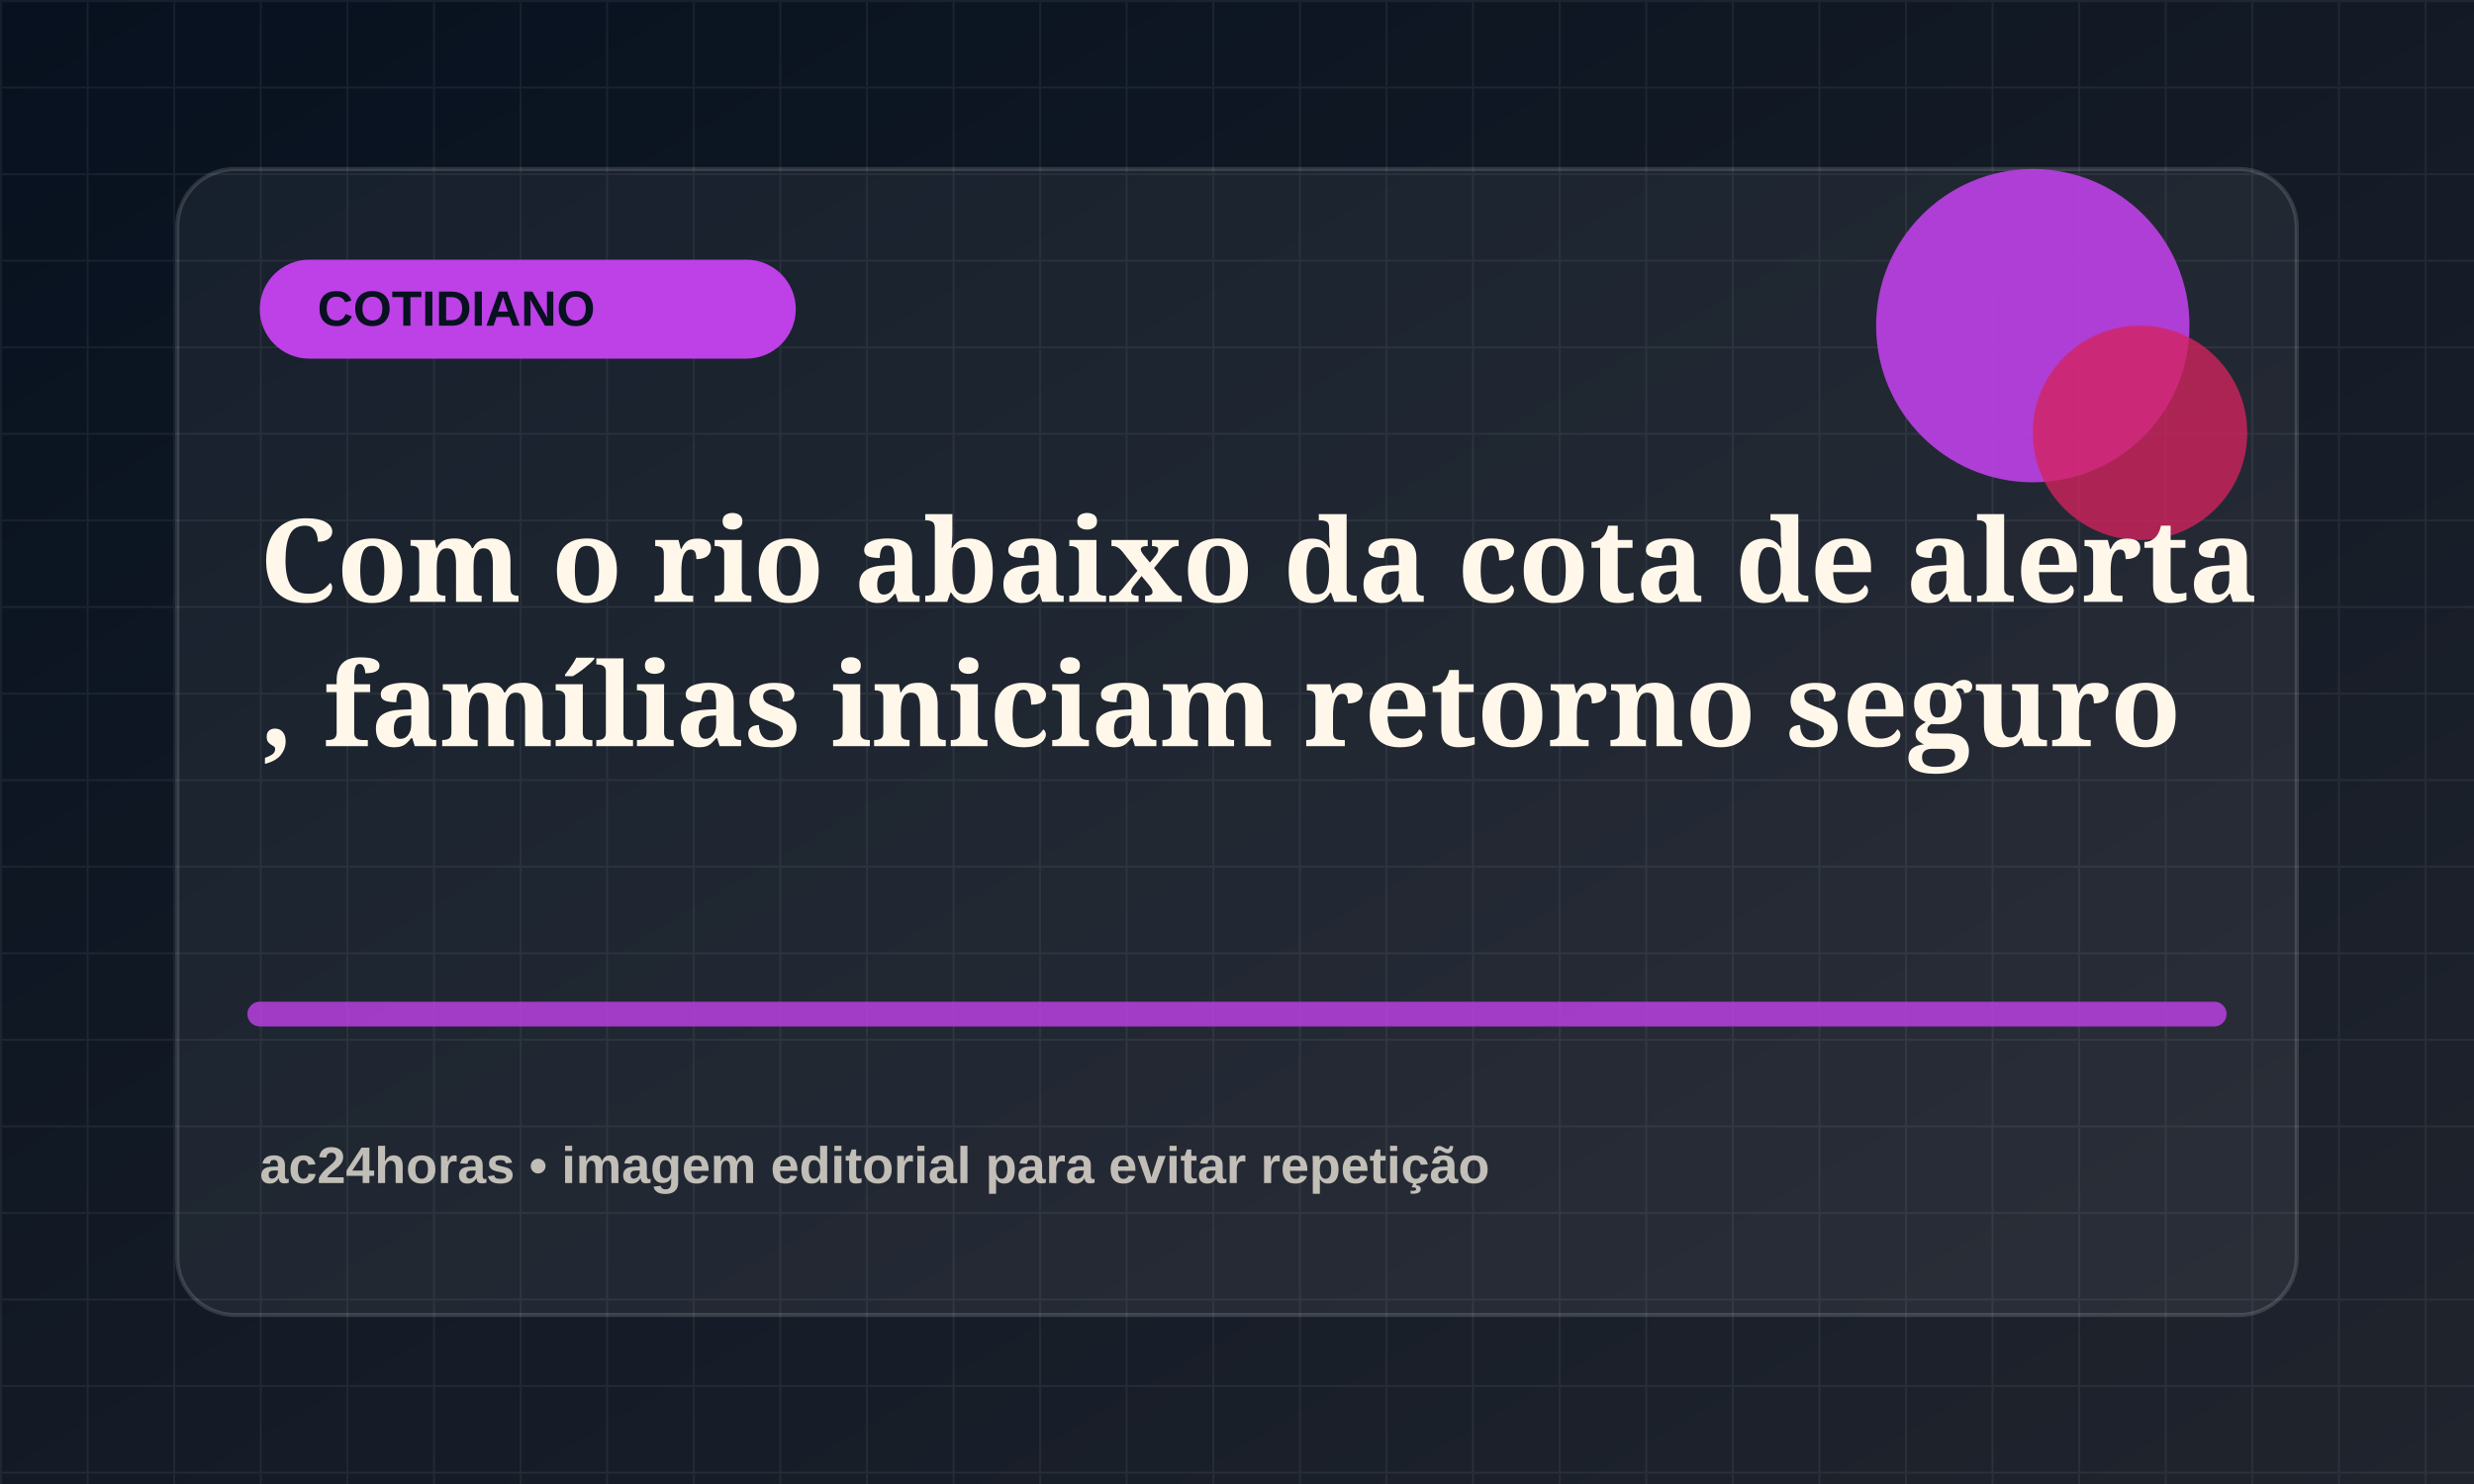
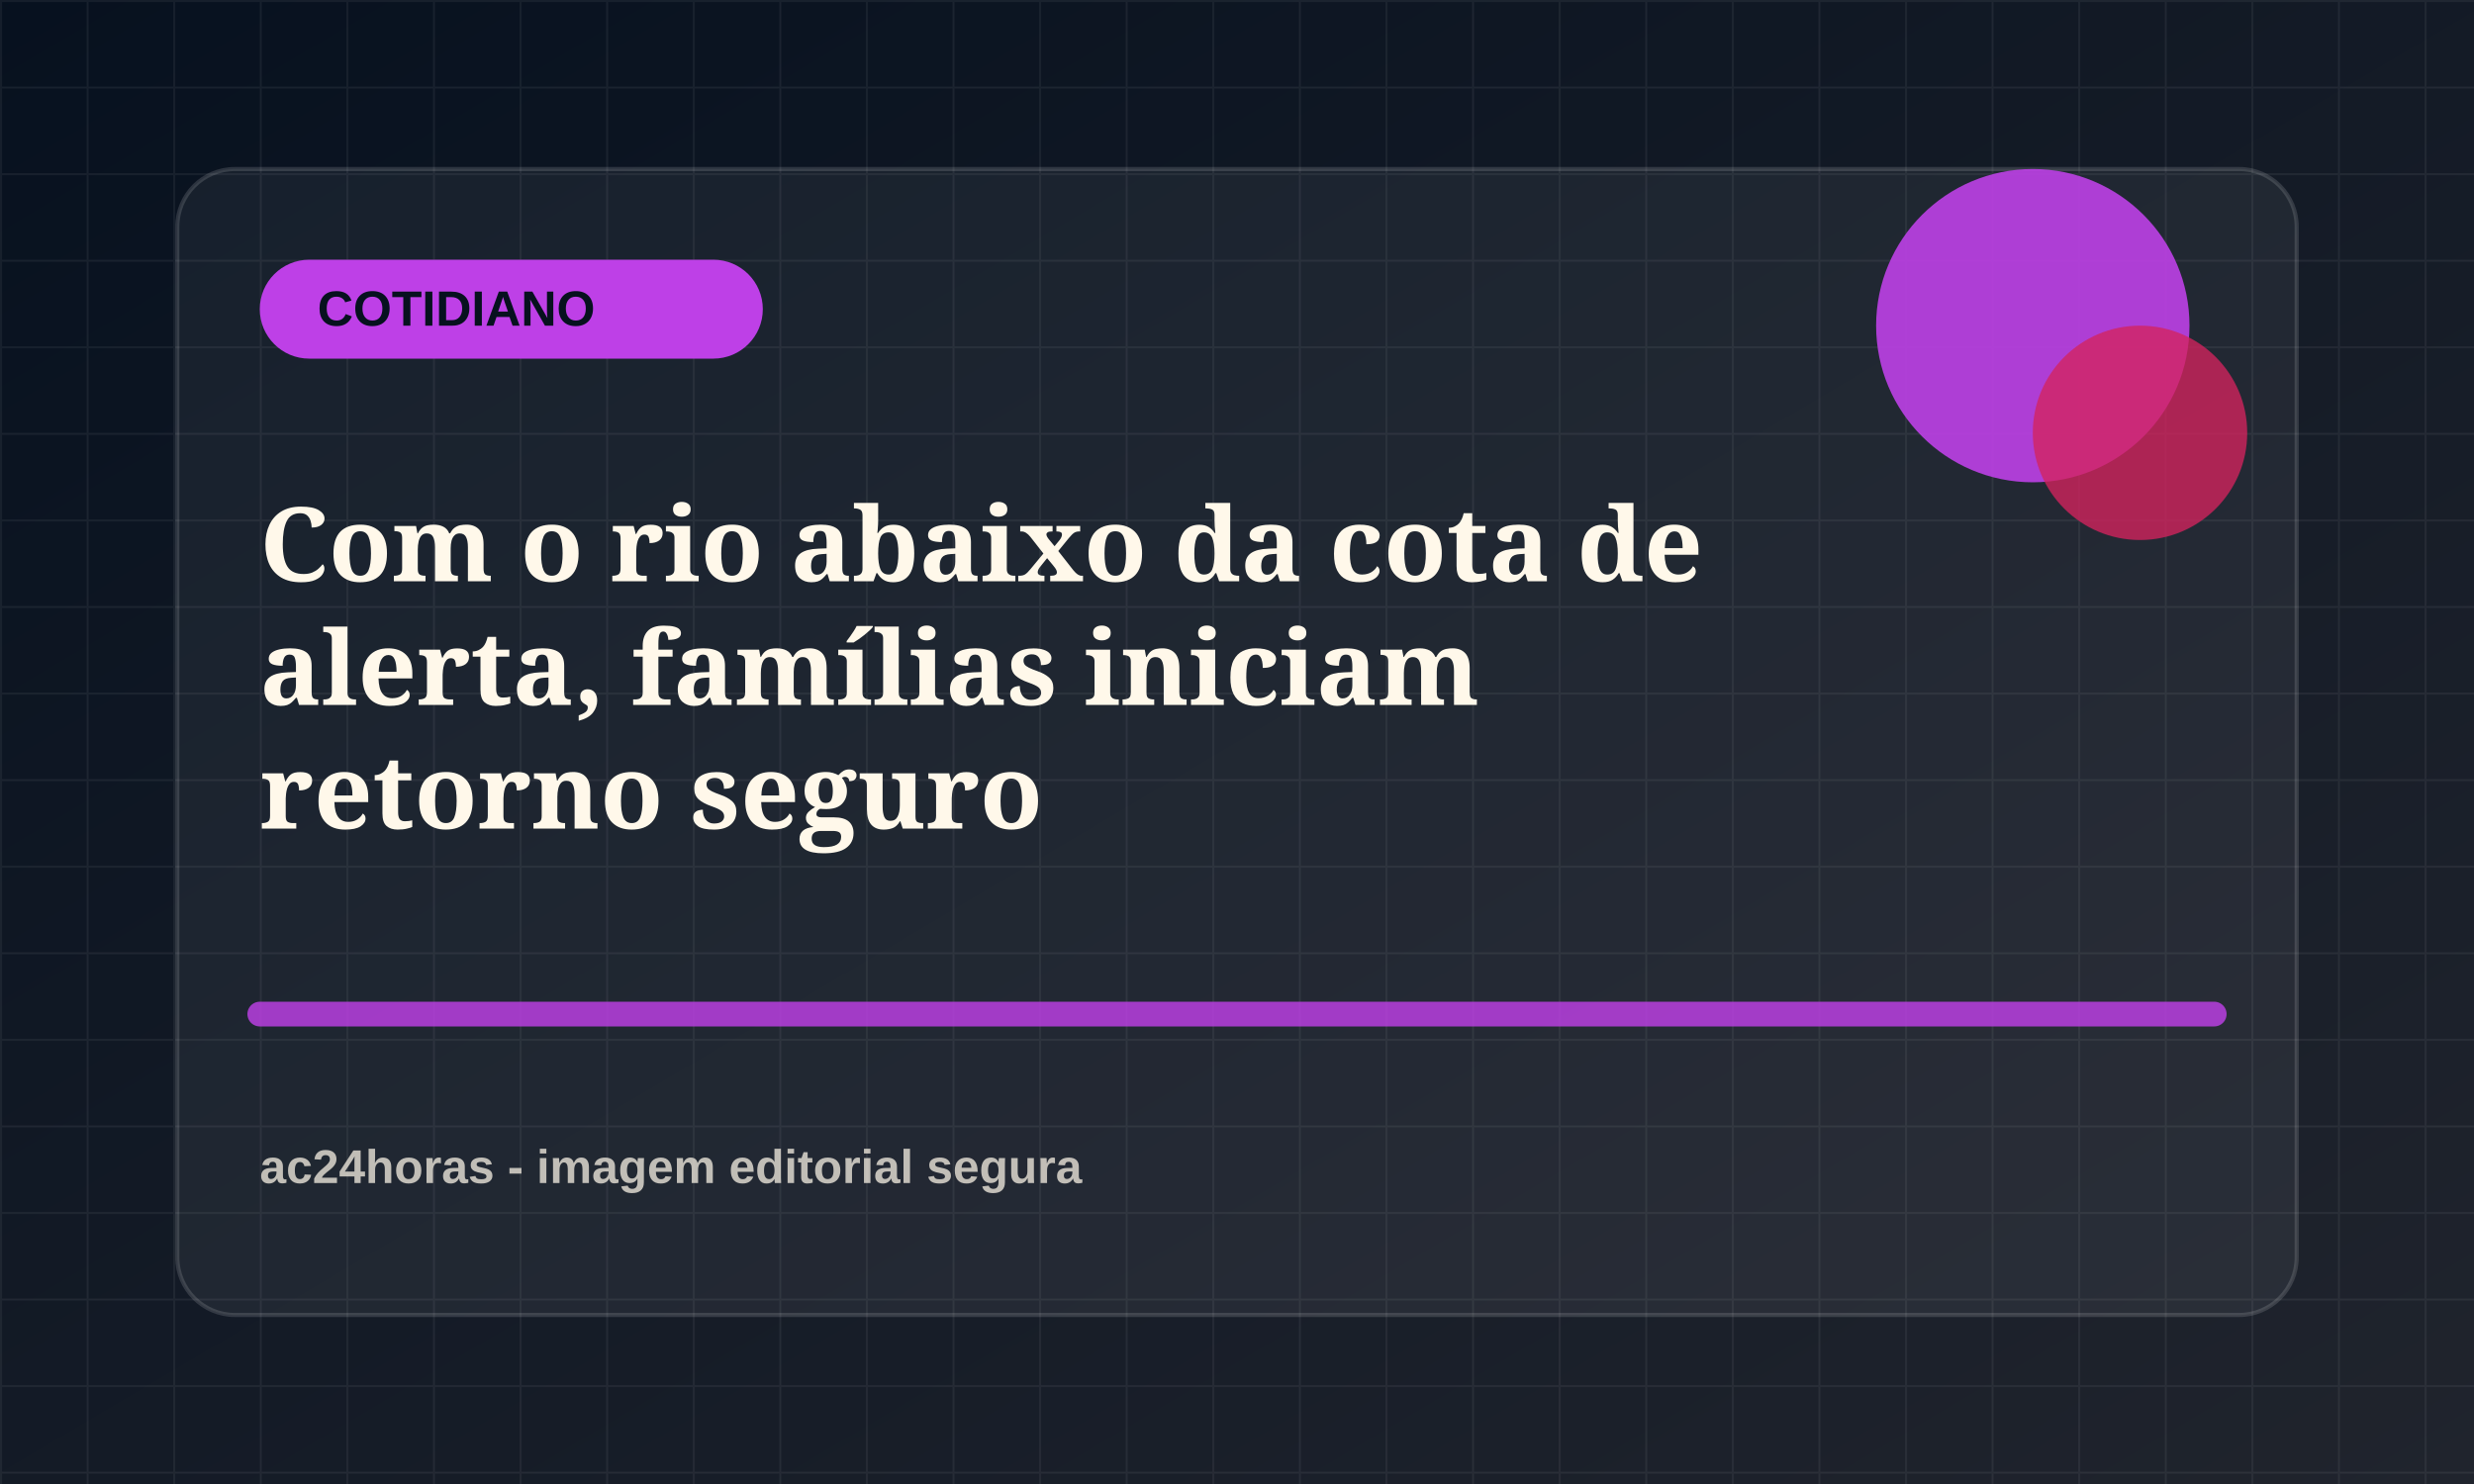
<svg xmlns="http://www.w3.org/2000/svg" viewBox="0 0 1200 720">
  <defs>
    <linearGradient id="bg" x1="0" x2="1" y1="0" y2="1">
      <stop offset="0" stop-color="#07111f" />
      <stop offset="1" stop-color="#20242d" />
    </linearGradient>
    <pattern id="grid" width="42" height="42" patternUnits="userSpaceOnUse">
      <path d="M42 0H0v42" fill="none" stroke="rgba(255,255,255,.055)" stroke-width="2" />
    </pattern>
  </defs>
  <rect width="1200" height="720" fill="url(#bg)" />
  <rect width="1200" height="720" fill="url(#grid)" />
  <rect x="86" y="82" width="1028" height="556" rx="28" fill="rgba(255,255,255,.055)" stroke="rgba(255,255,255,.14)" stroke-width="2" />
-   <rect x="126" y="126" width="260" height="48" rx="24" fill="hsl(285 78% 58%)" />
+   <rect x="126" y="126" width="244" height="48" rx="24" fill="hsl(285 78% 58%)" />
  <text x="154" y="158" fill="#07111f" font-family="Arial, sans-serif" font-size="24" font-weight="800">COTIDIANO</text>
  <circle cx="986" cy="158" r="76" fill="hsl(285 78% 58%)" opacity=".9" />
  <circle cx="1038" cy="210" r="52" fill="hsl(340 72% 48%)" opacity=".78" />
  <path d="M126 492h948" stroke="hsl(285 78% 58%)" stroke-width="12" stroke-linecap="round" opacity=".82" />
-   <text x="126" y="292" fill="#fff8ea" font-family="Georgia, serif" font-size="56" font-weight="700">
-     <tspan x="126" dy="0">Com o rio abaixo da cota de alerta</tspan>
-     <tspan x="126" dy="70">, famílias iniciam retorno seguro</tspan>
-     <tspan x="126" dy="70" />
+   <text x="126" y="282" fill="#fff8ea" font-family="Georgia, serif" font-size="50" font-weight="700">
+     <tspan x="126" dy="0">Com o rio abaixo da cota de</tspan>
+     <tspan x="126" dy="60">alerta, famílias iniciam</tspan>
+     <tspan x="126" dy="60">retorno seguro</tspan>
  </text>
-   <text x="126" y="574" fill="rgba(255,248,234,.72)" font-family="Arial, sans-serif" font-size="25" font-weight="700">ac24horas • imagem editorial para evitar repetição</text>
+   <text x="126" y="574" fill="rgba(255,248,234,.72)" font-family="Arial, sans-serif" font-size="23" font-weight="700">ac24horas - imagem editorial segura</text>
</svg>
